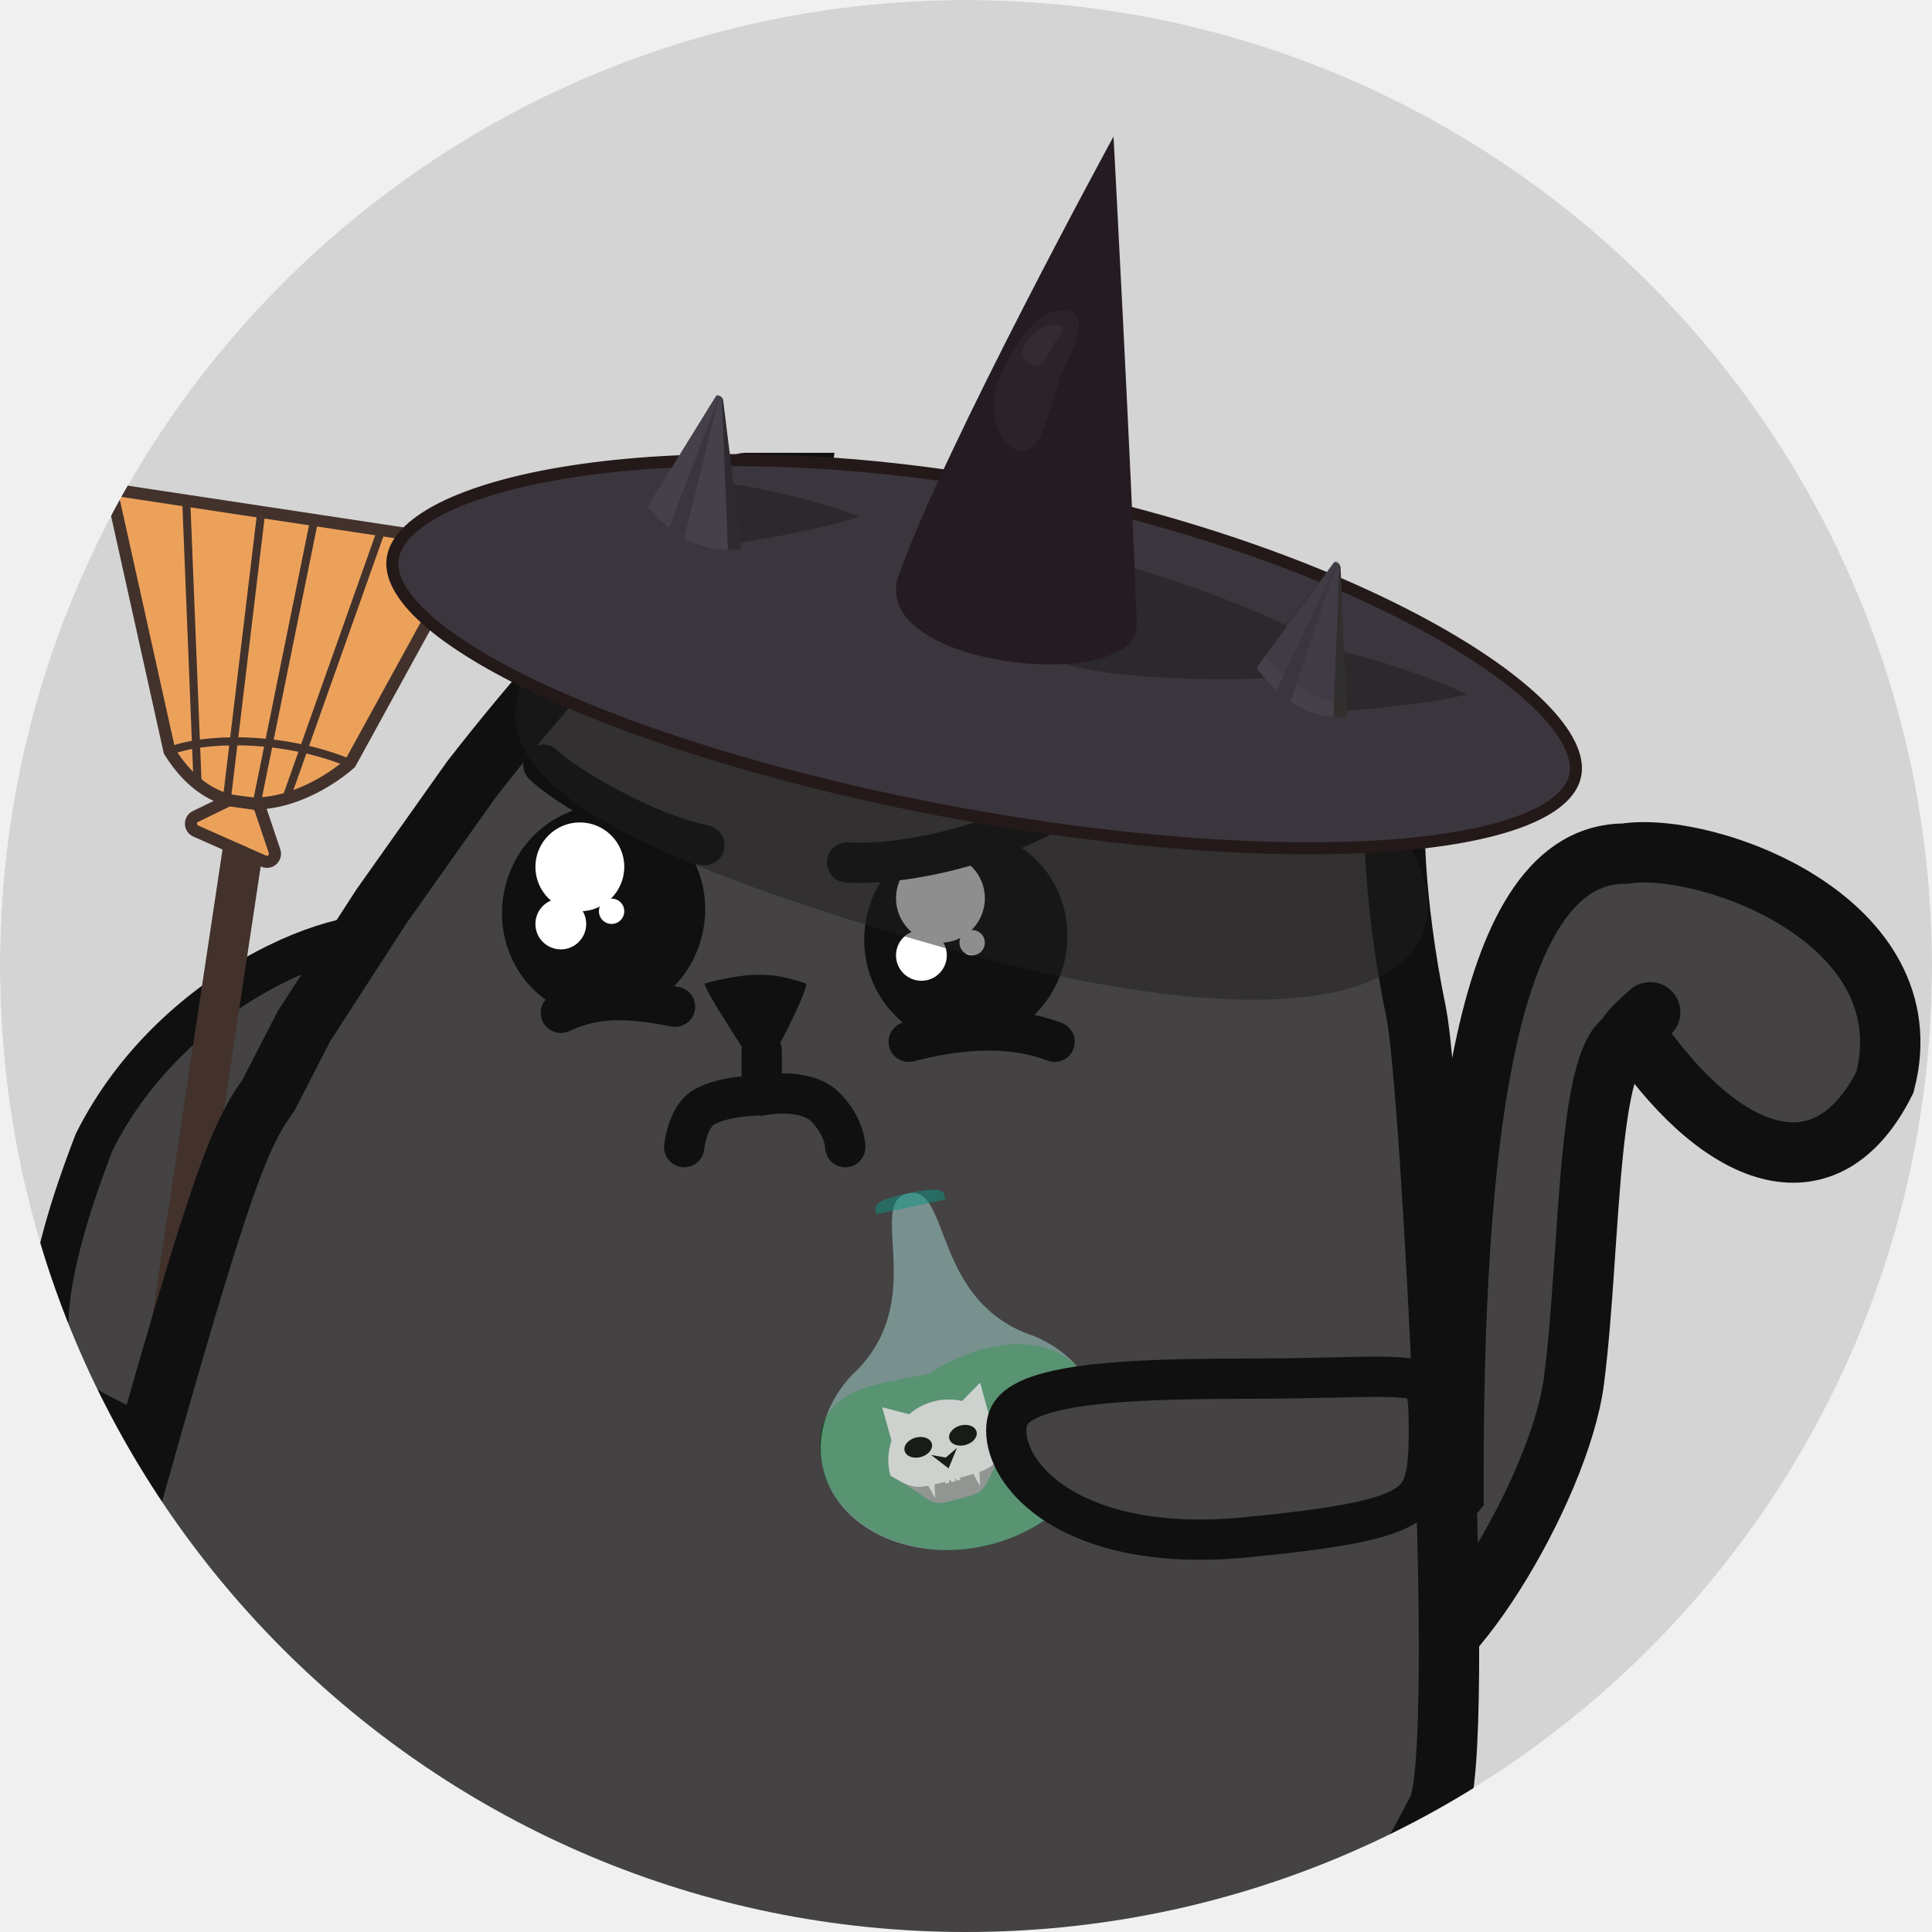
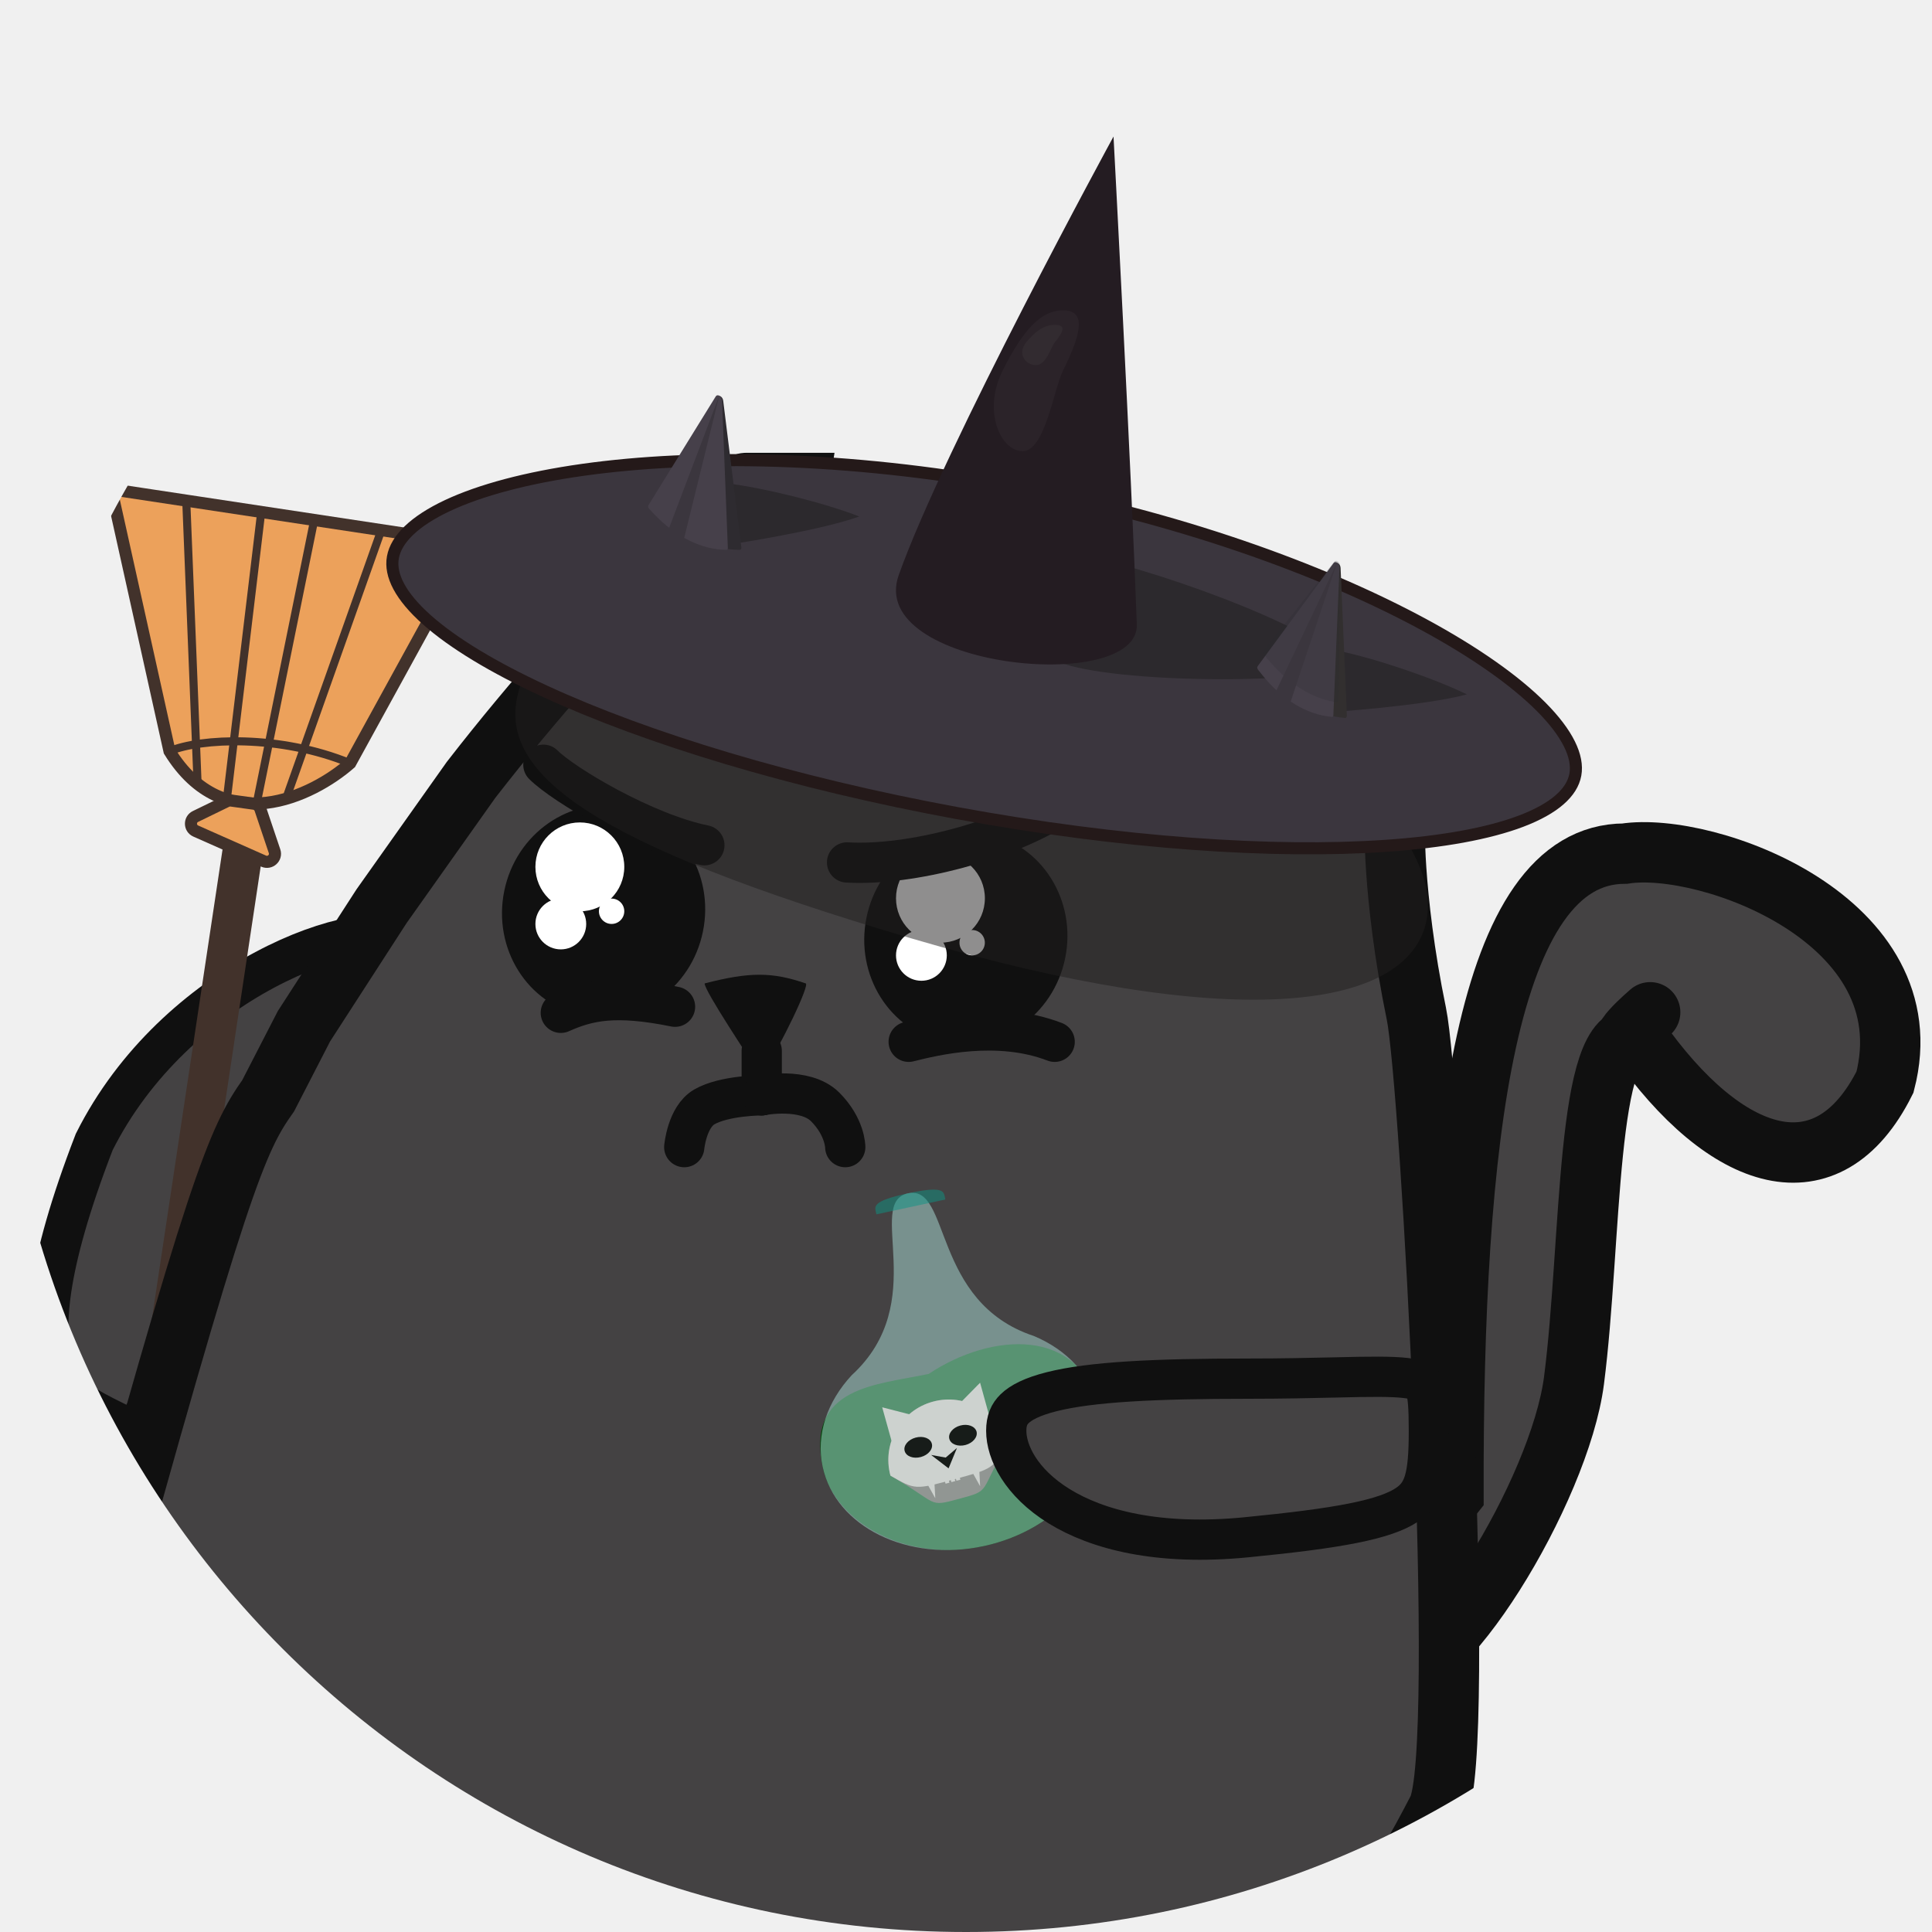
<svg xmlns="http://www.w3.org/2000/svg" width="48" height="48" viewBox="0 0 48 48" fill="none">
  <mask id="mask0_56_54" style="mask-type:alpha" maskUnits="userSpaceOnUse" x="0" y="0" width="48" height="48">
    <rect width="48" height="48" rx="24" fill="#E9E9E9" />
  </mask>
  <g mask="url(#mask0_56_54)">
-     <circle cx="24" cy="24" r="24" fill="#D4D4D4" />
    <path d="M6.232 28.925C5.362 30.672 4.796 32.165 4.373 33.283C4.215 33.699 4.077 34.063 3.951 34.369C3.703 34.968 3.524 35.277 3.373 35.414C3.315 35.466 3.282 35.472 3.264 35.473C3.238 35.475 3.168 35.472 3.034 35.405C2.975 35.376 2.916 35.347 2.859 35.319C2.149 34.969 1.598 34.697 1.343 33.953C1.052 33.103 1.124 31.522 2.341 28.371C3.341 26.375 4.994 24.941 6.58 24.095C7.375 23.67 8.14 23.401 8.78 23.28C9.441 23.155 9.89 23.204 10.113 23.315C10.165 23.34 10.201 23.362 10.226 23.379C10.199 23.43 10.149 23.506 10.063 23.614C9.943 23.765 9.784 23.942 9.581 24.165C9.562 24.186 9.542 24.208 9.522 24.23C8.708 25.125 7.419 26.542 6.232 28.925Z" fill="#444243" stroke="#101010" />
    <path d="M3.436 38.374C3.555 37.583 5.221 26.508 6.04 21.069" stroke="#42322B" stroke-linecap="round" />
    <path d="M8.701 18.963C7.769 19.781 5.567 20.866 4.211 18.663L2.766 12.156L11.696 13.507L8.701 18.963Z" fill="#ECA15B" stroke="#42322B" stroke-width="0.3" stroke-linecap="round" />
    <path d="M4.857 20.285L5.632 19.908C5.667 19.891 5.707 19.885 5.747 19.89L6.307 19.968C6.382 19.978 6.445 20.03 6.469 20.102L6.821 21.148C6.877 21.313 6.71 21.465 6.551 21.395L4.863 20.647C4.708 20.578 4.704 20.359 4.857 20.285Z" fill="#ECA15B" stroke="#42322B" stroke-width="0.3" stroke-linecap="round" />
    <path d="M4.627 12.431L4.909 19.464" stroke="#42322B" stroke-width="0.2" stroke-linecap="round" />
    <path d="M9.461 13.207L7.146 19.734" stroke="#42322B" stroke-width="0.2" stroke-linecap="round" />
    <path d="M7.811 12.897L6.381 19.94" stroke="#42322B" stroke-width="0.2" stroke-linecap="round" />
    <path d="M6.483 12.782L5.632 19.89" stroke="#42322B" stroke-width="0.2" stroke-linecap="round" />
    <path d="M8.701 18.963C6.945 18.243 4.984 18.338 4.211 18.663" stroke="#42322B" stroke-width="0.2" stroke-linecap="round" />
    <path d="M34.42 39.939C35.165 38.552 35.48 37.921 36.111 37.133C36.09 28.332 36.899 21.208 40.368 21.208C42.417 20.893 47.875 22.858 46.832 26.884C45.413 29.722 42.89 28.934 40.683 25.78C40.483 25.861 40.404 25.859 40.399 25.813C39.411 26.325 39.514 31.132 39.106 34.295C38.752 37.045 35.728 41.976 34.424 41.532L34.42 39.939Z" fill="#444243" />
    <path d="M40.683 25.78C42.89 28.934 45.413 29.722 46.832 26.884C47.875 22.858 42.417 20.893 40.368 21.208C36.899 21.208 36.09 28.332 36.111 37.133C35.48 37.921 35.165 38.552 34.42 39.939L34.424 41.532C35.728 41.976 38.752 37.045 39.106 34.295C39.549 30.857 39.389 25.476 40.683 25.78ZM40.683 25.78C39.895 26.096 40.998 25.15 40.998 25.15" stroke="#101010" stroke-width="1.5" stroke-linecap="round" />
    <path d="M6.663 27.223C5.891 28.312 5.433 29.338 2.215 41.033C1.395 44.015 3.055 48.077 4.884 48.723C7.552 49.664 11.794 51.468 25.786 51.547C32.457 51.547 34.902 46.512 35.718 44.956C36.46 43.544 35.543 26.886 35.189 25.183C34.571 22.201 34.643 20.051 34.681 20.945C34.791 18.638 33.413 16.167 33 16.047C32.687 15.957 31.835 15.732 30.519 17.543C27.602 14.787 25.045 14.825 24.257 14.667C23.63 14.541 20.799 14.548 19.412 14.668C19.56 13.883 19.856 12 19.856 12L18.538 12C18.513 12 18.492 12.007 18.474 12.023C18.154 12.308 14.939 15.206 11.703 19.376L9.479 22.515L7.552 25.496L6.663 27.223Z" fill="#444243" />
    <path d="M19.41 16.584C19.397 16.083 19.421 15.372 19.412 14.668M29.93 19.101C29.855 18.666 30.099 18.12 30.519 17.543M19.412 14.668C19.56 13.883 19.856 12 19.856 12L18.538 12C18.513 12 18.492 12.007 18.474 12.023C18.154 12.308 14.939 15.206 11.703 19.376L9.479 22.515L7.552 25.496L6.663 27.223C5.891 28.312 5.433 29.338 2.215 41.033C1.395 44.015 3.055 48.077 4.884 48.723C7.552 49.664 11.794 51.468 25.786 51.547C32.457 51.547 34.902 46.512 35.718 44.956C36.46 43.544 35.543 26.886 35.189 25.183C34.571 22.201 34.643 20.051 34.681 20.945C34.791 18.638 33.413 16.167 33 16.047C32.687 15.957 31.835 15.732 30.519 17.543M19.412 14.668C20.799 14.548 23.63 14.541 24.257 14.667C25.045 14.825 27.602 14.787 30.519 17.543" stroke="#101010" stroke-width="1.5" stroke-linecap="round" />
    <ellipse cx="14.996" cy="22.64" rx="2.519" ry="2.643" transform="rotate(11.5217 14.9957 22.6401)" fill="#101010" />
    <path d="M16.771 25.012C15.285 24.71 14.609 24.861 13.933 25.163" stroke="#101010" stroke-linecap="round" />
    <path d="M17.5 21C16.013 20.698 14 19.5 13.5 19" stroke="#101010" stroke-linecap="round" />
    <circle cx="14.406" cy="21.537" r="1.104" fill="white" />
    <circle cx="13.933" cy="22.956" r="0.631" fill="white" />
    <circle cx="15.195" cy="22.64" r="0.315" fill="white" />
    <ellipse cx="23.996" cy="23.3" rx="2.519" ry="2.643" transform="rotate(11.5217 23.9957 23.2998)" fill="#101010" />
    <path d="M26.203 25.883C24.784 25.337 23.207 25.725 22.576 25.883" stroke="#101010" stroke-linecap="round" />
    <circle cx="23.365" cy="22.317" r="1.104" fill="white" />
    <circle cx="22.892" cy="23.736" r="0.631" fill="white" />
    <circle cx="24.153" cy="23.421" r="0.315" fill="white" />
    <path d="M26.357 20C25.038 20.872 22.624 21.521 21.045 21.427" stroke="#101010" stroke-linecap="round" />
    <path d="M20.019 24.433C19.181 24.145 18.623 24.145 17.506 24.433C17.506 24.625 18.61 26.266 18.902 26.739C19.46 25.875 20.117 24.467 20.019 24.433Z" fill="#101010" />
    <path d="M18.925 26.108V26.424V26.739V27.212" stroke="#101010" stroke-linecap="round" />
    <path d="M18.925 27.213C18.925 27.213 18 27.213 17.5 27.5C17.067 27.749 17 28.5 17 28.5" stroke="#101010" stroke-linecap="round" />
    <path d="M21 28.5C21 28.5 21 28 20.5 27.5C20 27 18.925 27.212 18.925 27.212" stroke="#101010" stroke-linecap="round" />
    <path d="M34.5 20.547C34.5 20.547 34.93 20.221 35.384 20.806C35.374 21.446 34.719 21.968 34.463 21.964C34.207 21.96 33.99 22.187 34 21.547C34 20.547 34.019 20.288 34.5 20.547Z" fill="#101010" />
    <path d="M27.288 34.996C27.578 36.348 26.434 37.984 24.442 38.412C22.451 38.84 20.725 37.774 20.444 36.468C20.008 34.439 21.792 34.41 23.075 34.134C24.64 33.09 26.852 32.968 27.288 34.996Z" fill="#04460A" />
    <path d="M27.283 34.972C27.604 36.465 26.332 38.005 24.442 38.412C22.552 38.818 20.76 37.937 20.439 36.443C20.265 35.636 20.558 34.815 21.161 34.166C23.139 32.352 21.489 29.878 22.558 29.648C23.627 29.418 23.139 32.352 25.688 33.193C26.505 33.536 27.109 34.164 27.283 34.972Z" fill="#ACE1DB" fill-opacity="0.5" />
    <path d="M23.486 29.802C23.058 29.894 23.575 29.782 22.631 29.986C21.686 30.189 22.203 30.078 21.775 30.17C21.735 29.983 21.613 29.851 22.558 29.648C23.503 29.444 23.446 29.615 23.486 29.802Z" fill="#0D9484" fill-opacity="0.5" />
    <g opacity="0.9">
      <path d="M25.019 35.88C24.315 37.106 24.632 37.021 23.832 37.237C23.032 37.453 23.349 37.367 22.123 36.662C21.907 35.863 22.38 35.039 23.18 34.823C23.98 34.607 24.803 35.08 25.019 35.88Z" fill="#979797" />
      <path d="M25.019 35.88C24.667 36.493 24.667 36.493 23.702 36.754C22.736 37.015 22.736 37.015 22.123 36.662C21.907 35.863 22.38 35.039 23.18 34.823C23.98 34.607 24.803 35.08 25.019 35.88Z" fill="#D9D9D9" />
      <path d="M21.918 34.964L22.756 35.18L22.15 35.798L21.918 34.964Z" fill="#D9D9D9" />
      <path d="M24.35 34.353L24.581 35.188L23.743 34.97L24.35 34.353Z" fill="#D9D9D9" />
      <path d="M23.151 35.867C23.187 36 23.065 36.149 22.879 36.199C22.692 36.25 22.512 36.183 22.476 36.049C22.439 35.916 22.562 35.767 22.748 35.717C22.935 35.666 23.115 35.733 23.151 35.867Z" fill="#101010" />
      <path d="M24.262 35.567C24.297 35.7 24.175 35.849 23.989 35.9C23.802 35.95 23.622 35.883 23.586 35.749C23.55 35.616 23.672 35.467 23.858 35.417C24.045 35.366 24.225 35.434 24.262 35.567Z" fill="#101010" />
      <path d="M23.495 36.213L23.776 35.974L23.567 36.481L23.133 36.148L23.495 36.213Z" fill="#101010" />
      <path d="M23.237 37.224L23.05 36.888L23.216 36.84L23.237 37.224Z" fill="#D9D9D9" />
      <path d="M24.351 36.925L24.164 36.589L24.331 36.541L24.351 36.925Z" fill="#D9D9D9" />
      <path d="M23.737 36.693L23.834 36.666L23.86 36.763L23.763 36.789L23.737 36.693Z" fill="#D9D9D9" />
      <path d="M23.466 36.766L23.563 36.74L23.589 36.836L23.492 36.862L23.466 36.766Z" fill="#D9D9D9" />
      <path d="M23.611 36.727L23.707 36.7L23.734 36.797L23.637 36.823L23.611 36.727Z" fill="#D9D9D9" />
    </g>
    <path d="M35.5 35.547C35.5 36.12 35.472 36.51 35.385 36.8C35.306 37.062 35.179 37.24 34.946 37.393C34.689 37.562 34.284 37.71 33.624 37.842C32.969 37.973 32.108 38.081 30.97 38.193C28.768 38.409 27.255 38.004 26.311 37.42C25.359 36.83 25 36.075 25 35.547C25 35.292 25.073 35.13 25.209 34.998C25.363 34.848 25.642 34.699 26.126 34.577C27.101 34.331 28.669 34.252 31.018 34.252C31.852 34.252 32.553 34.236 33.131 34.223C33.367 34.217 33.583 34.212 33.779 34.209C34.48 34.198 34.889 34.211 35.145 34.274C35.262 34.303 35.314 34.335 35.339 34.355C35.359 34.372 35.385 34.401 35.41 34.471C35.476 34.648 35.5 34.954 35.5 35.547Z" fill="#444243" stroke="#101010" />
    <path d="M35.402 23.028C34.799 25.076 30.631 25.667 22.639 23.313C14.647 20.959 12.29 19.195 12.893 17.147C13.496 15.099 16.926 12.741 24.918 15.095C32.91 17.448 36.006 20.98 35.402 23.028Z" fill="#201E1E" fill-opacity="0.5" />
    <path d="M39.139 19.247C39.058 19.689 38.62 20.086 37.795 20.4C36.98 20.709 35.835 20.918 34.436 21.014C31.641 21.207 27.866 20.953 23.778 20.201C19.69 19.449 16.072 18.344 13.528 17.169C12.255 16.581 11.259 15.979 10.607 15.4C9.948 14.814 9.68 14.287 9.762 13.844C9.844 13.395 10.291 12.95 11.117 12.561C11.934 12.178 13.081 11.87 14.48 11.673C17.276 11.28 21.049 11.334 25.133 12.085C29.216 12.836 32.829 14.14 35.369 15.515C36.64 16.203 37.636 16.905 38.288 17.559C38.949 18.223 39.221 18.8 39.139 19.247Z" fill="#3B363E" stroke="#241919" stroke-width="0.3" />
    <path d="M33.5 16.5C33 17 28 17 26.454 16.5C24.909 16 22.329 15.429 22.5 14.5C22.671 13.571 24.352 13.307 26.454 13.694C28.557 14.08 32.5 15.5 33.5 16.5Z" fill="#2C292D" />
    <path d="M36.445 17.252C35.366 17.544 32.987 17.697 32.987 17.697C32.987 17.697 32.541 17.379 32.596 17.108C32.65 16.838 32.633 16.043 33.174 16.152C34.155 16.349 35.626 16.852 36.445 17.252Z" fill="#2C292D" />
    <path d="M33.153 14.019C33.197 13.94 33.303 14.003 33.307 14.112L33.463 17.778C33.464 17.813 33.445 17.839 33.419 17.837V17.837C32.801 17.787 32.173 17.479 31.623 16.955L31.588 16.922C31.561 16.896 31.552 16.848 31.569 16.818L33.153 14.019Z" fill="#322F2F" />
    <path d="M33.13 13.993C33.181 13.922 33.284 14 33.279 14.107L33.127 17.77C33.126 17.795 33.111 17.812 33.092 17.81V17.81C32.474 17.76 31.85 17.384 31.355 16.763L31.254 16.637C31.234 16.612 31.23 16.573 31.247 16.551L33.13 13.993Z" fill="#46404A" />
    <path d="M33.147 13.958C33.199 13.893 33.297 13.967 33.295 14.07L33.255 17.406C33.255 17.435 33.238 17.454 33.216 17.451V17.451C32.611 17.363 32.009 16.991 31.517 16.4L31.4 16.26C31.377 16.232 31.373 16.186 31.392 16.162L33.147 13.958Z" fill="#2C292D" fill-opacity="0.2" />
    <path d="M33.218 13.982L32.004 17.617C31.993 17.652 31.966 17.672 31.934 17.668L31.654 17.635C31.586 17.627 31.539 17.519 31.572 17.449L33.218 13.982Z" fill="#3B363E" />
    <path d="M27.665 3.392C27.665 3.392 28.108 11.685 28.244 15.513C28.306 17.275 21.51 16.593 22.328 14.29C23.454 11.117 27.665 3.392 27.665 3.392Z" fill="#241C22" />
    <path d="M21.348 12.832C20.296 13.211 17.938 13.556 17.938 13.556C17.938 13.556 17.468 13.274 17.5 13C17.533 12.726 17.452 11.935 18 12C18.993 12.118 20.5 12.5 21.348 12.832Z" fill="#2C292D" />
    <path d="M17.806 9.875C17.845 9.793 17.955 9.848 17.968 9.956L18.419 13.598C18.423 13.633 18.406 13.66 18.38 13.66V13.66C17.759 13.66 17.109 13.403 16.519 12.926L16.481 12.895C16.451 12.871 16.439 12.824 16.453 12.793L17.806 9.875Z" fill="#2E2B30" />
    <path d="M17.781 9.851C17.827 9.777 17.935 9.847 17.939 9.953L18.083 13.617C18.084 13.642 18.071 13.66 18.052 13.66V13.66C17.432 13.66 16.78 13.335 16.235 12.756L16.125 12.639C16.103 12.615 16.096 12.576 16.11 12.553L17.781 9.851Z" fill="#46404A" />
    <path d="M17.869 9.833L16.952 13.555C16.943 13.591 16.918 13.613 16.886 13.612L16.604 13.601C16.536 13.598 16.48 13.495 16.508 13.422L17.869 9.833Z" fill="#3B363E" />
    <path d="M26.408 9.21C26.185 9.657 25.961 11.21 25.409 11.21C24.856 11.21 24.408 10.21 24.909 9.21C25.409 8.21 25.856 7.71 26.409 7.71C26.961 7.71 26.908 8.21 26.408 9.21Z" fill="#2B2329" />
    <path d="M26.21 8.5C26.104 8.628 25.998 9.071 25.737 9.071C25.475 9.071 25.263 8.786 25.5 8.5C25.737 8.214 25.949 8.071 26.21 8.071C26.472 8.071 26.447 8.214 26.21 8.5Z" fill="#322B30" />
  </g>
</svg>
